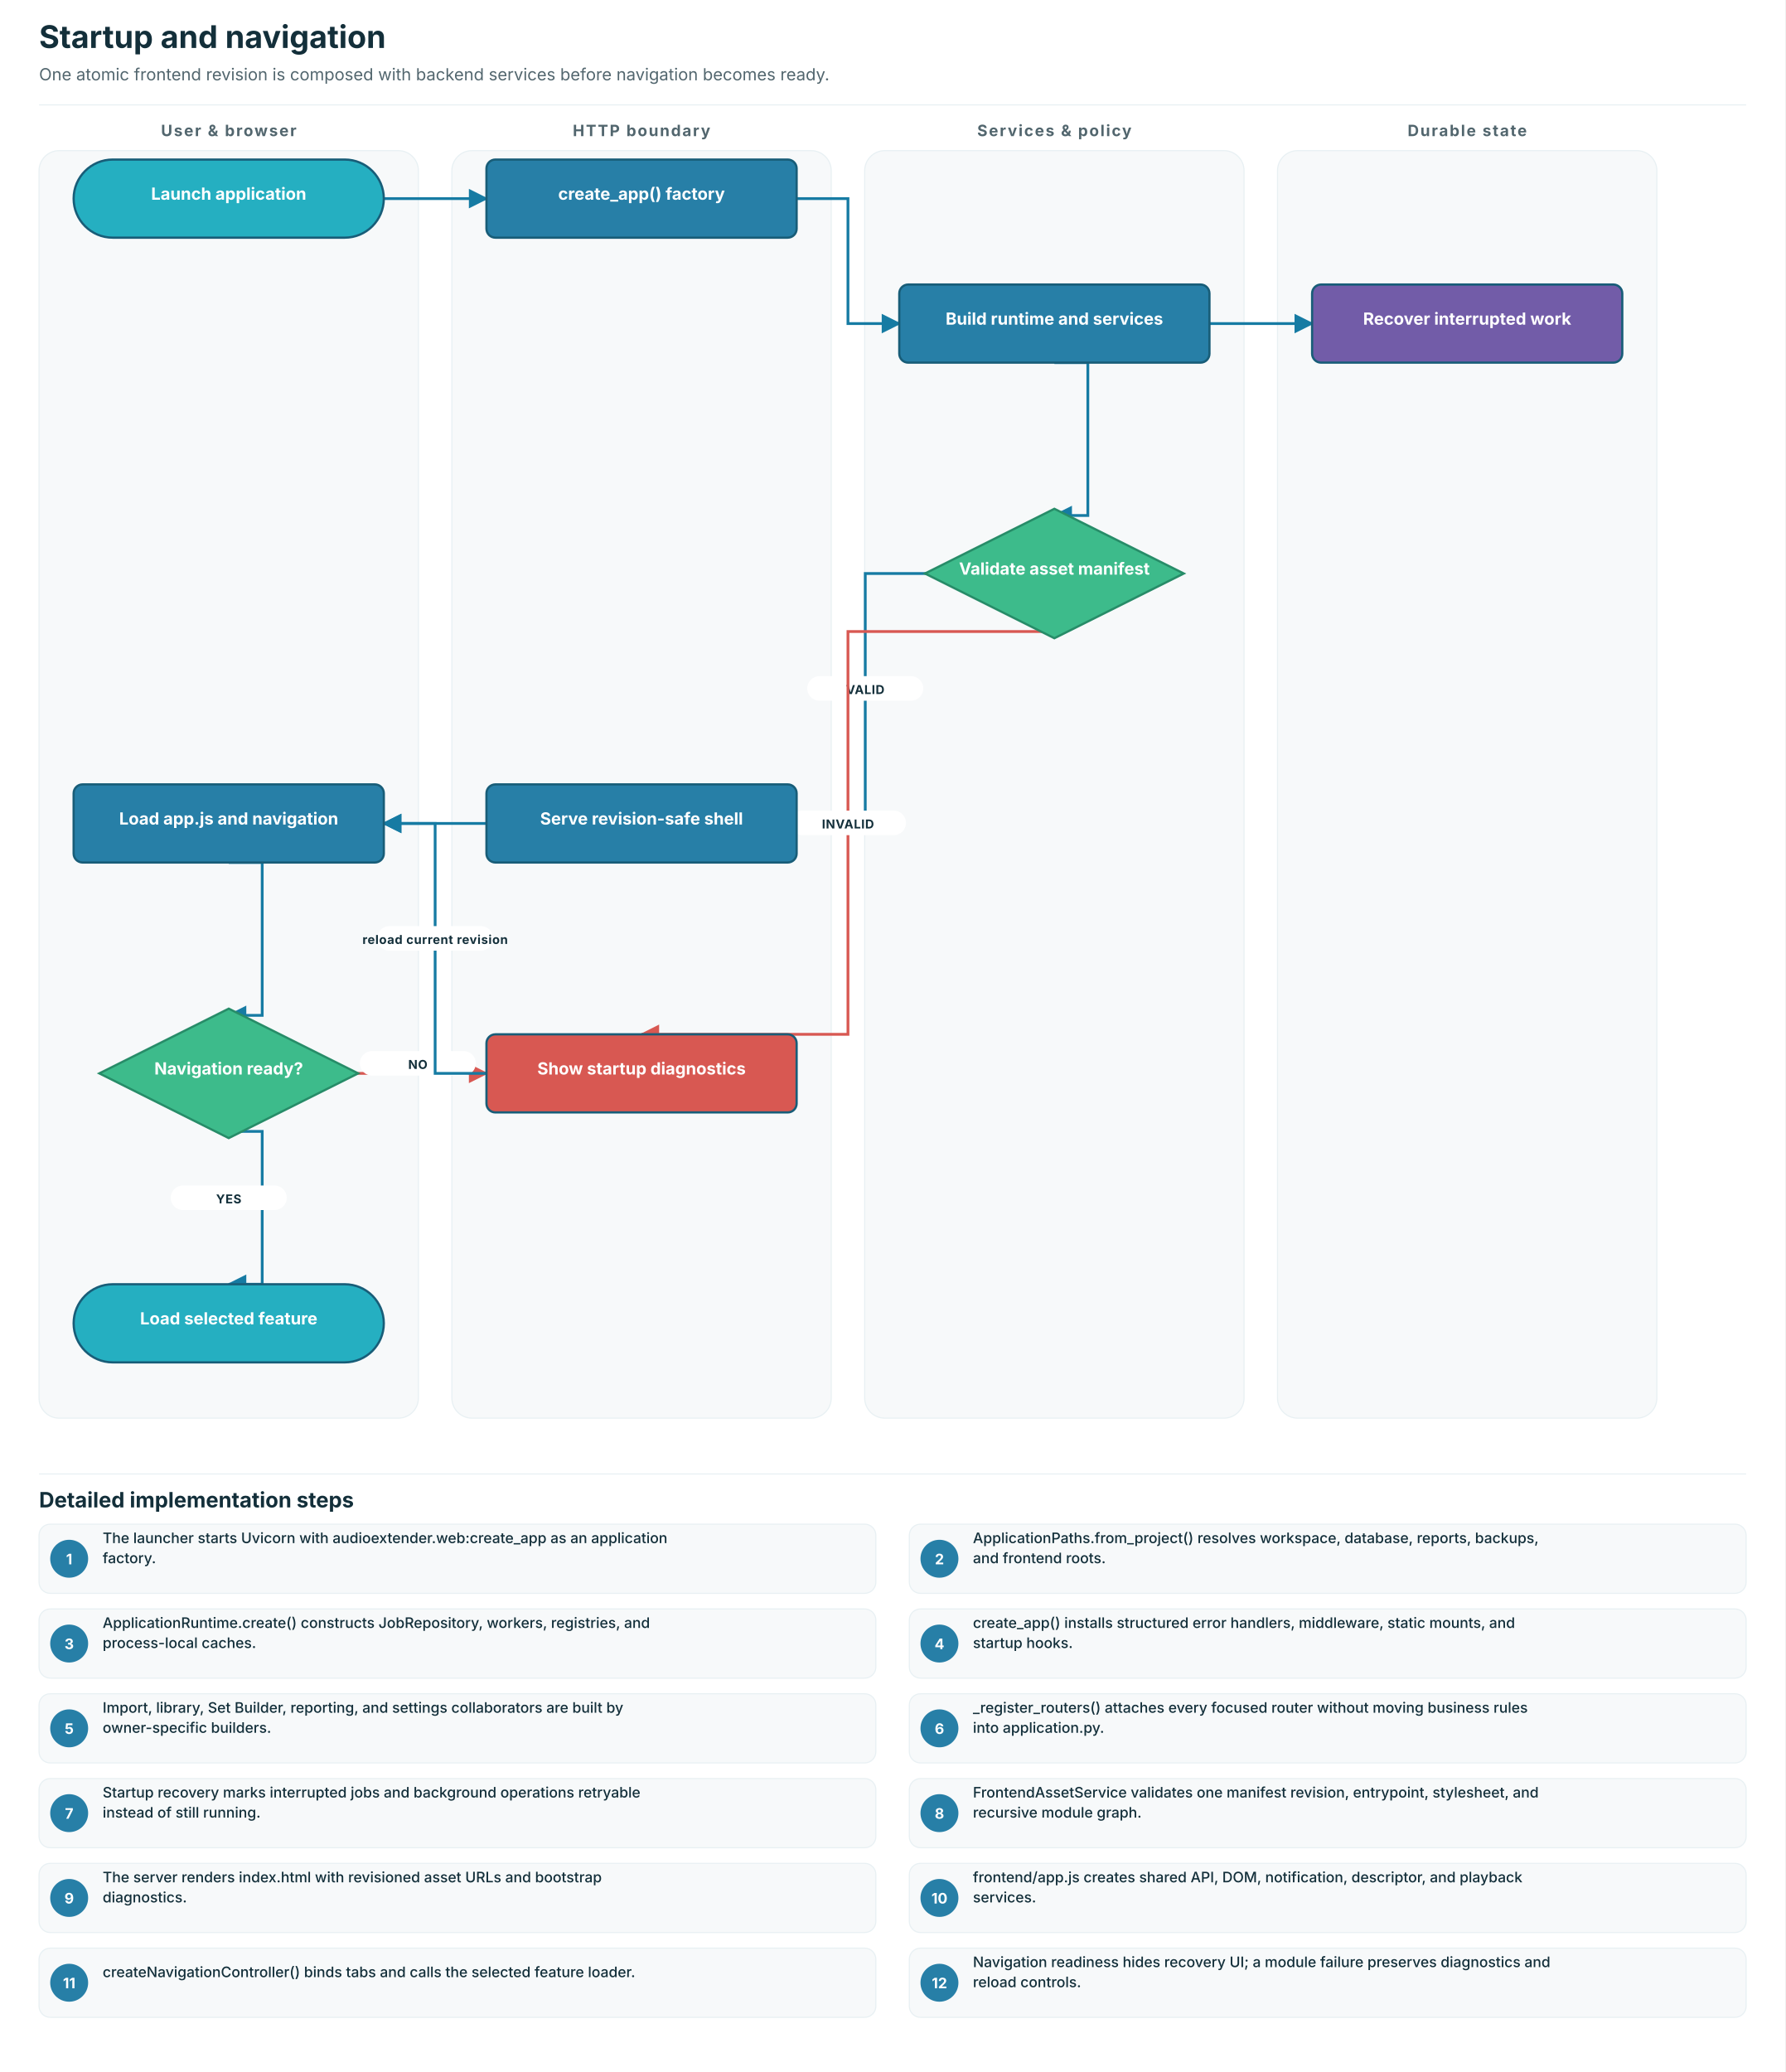
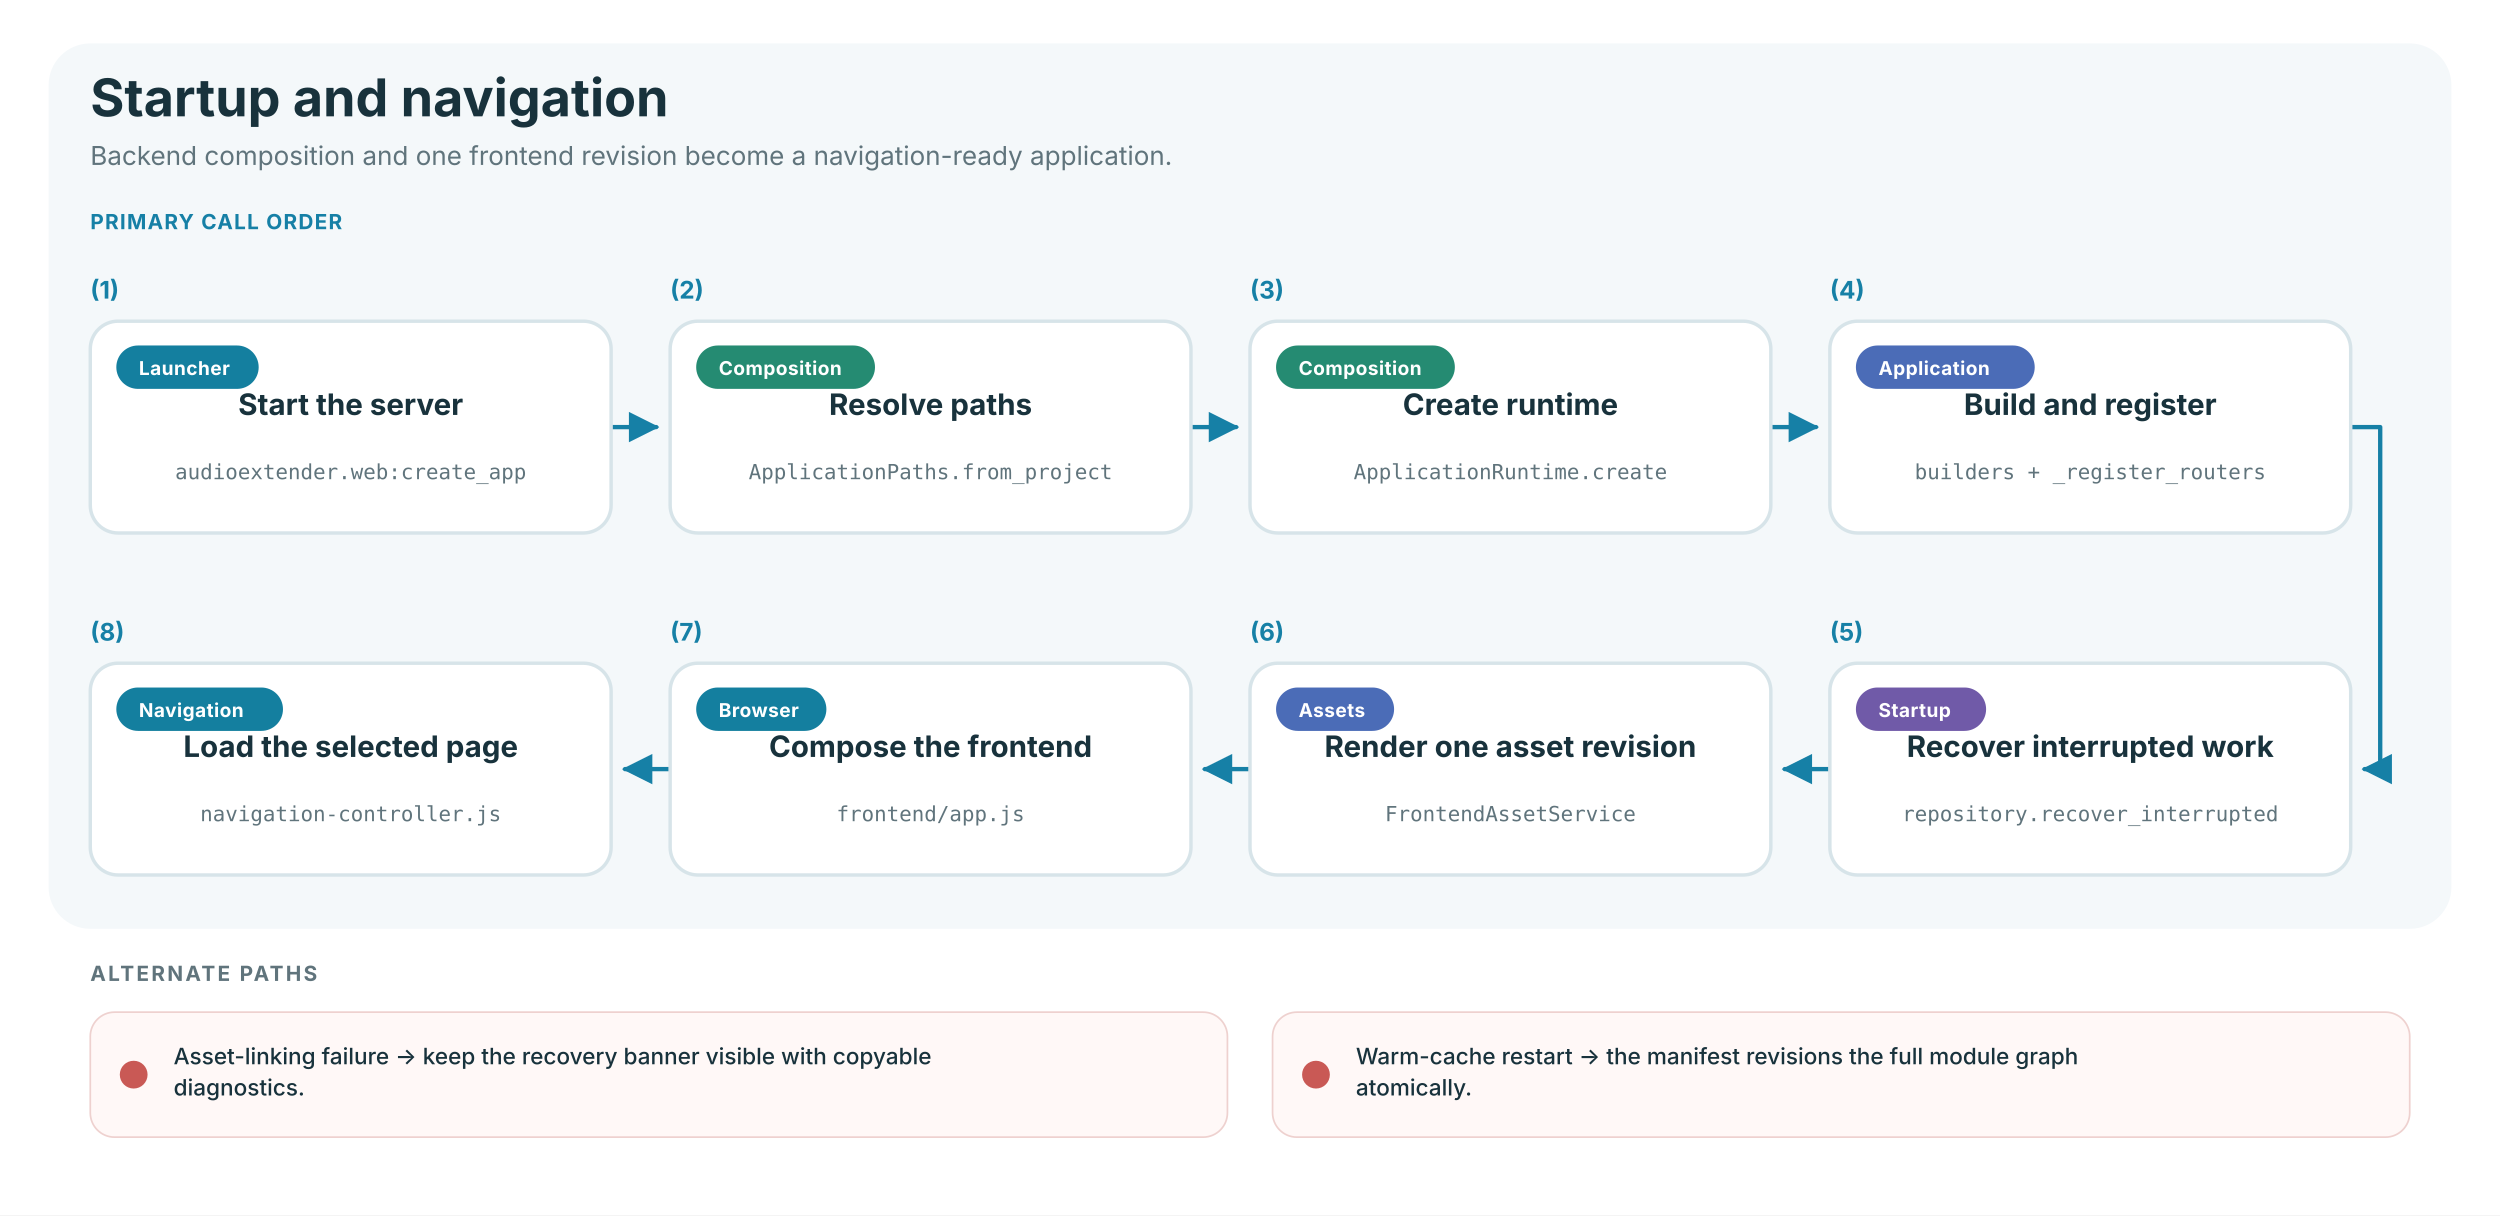
- <svg xmlns="http://www.w3.org/2000/svg" width="1600" height="1857" viewBox="0 0 1600 1857" role="img" aria-labelledby="title desc">
+ <svg xmlns="http://www.w3.org/2000/svg" width="1440" height="700" viewBox="0 0 1440 700" role="img" aria-labelledby="title desc">
  <defs>
    <marker id="arrow" viewBox="0 0 10 10" refX="9" refY="5" markerWidth="7" markerHeight="7" orient="auto-start-reverse">
-       <path d="M 0 0 L 10 5 L 0 10 z" fill="#167ba3" />
-     </marker>
-     <marker id="arrow-failure" viewBox="0 0 10 10" refX="9" refY="5" markerWidth="7" markerHeight="7" orient="auto-start-reverse">
-       <path d="M 0 0 L 10 5 L 0 10 z" fill="#d85852" />
+       <path d="M 0 0 L 10 5 L 0 10 z" fill="#1680a6" />
    </marker>
    <style>
-       .title { font: 700 28px system-ui, -apple-system, sans-serif; fill: #132f3a; }
-       .subtitle { font: 400 15px system-ui, -apple-system, sans-serif; fill: #52666e; }
-       .lane-label {
-         font: 700 14px system-ui, -apple-system, sans-serif;
+       .title { font: 750 30px system-ui, -apple-system, sans-serif; fill: #18323c; }
+       .subtitle { font: 400 15px system-ui, -apple-system, sans-serif; fill: #60747c; }
+       .order-note {
+         font: 650 12px system-ui, -apple-system, sans-serif;
+         fill: #1680a6;
+         letter-spacing: .7px;
+       }
+       .call-number { font: 700 14px system-ui, -apple-system, sans-serif; fill: #1680a6; }
+       .owner { font: 700 11px system-ui, -apple-system, sans-serif; fill: #ffffff; letter-spacing: .25px; }
+       .call-title { font: 720 17px system-ui, -apple-system, sans-serif; fill: #18323c; }
+       .symbol { font: 500 12px ui-monospace, SFMono-Regular, Menlo, monospace; fill: #60747c; }
+       .arrow {
+         fill: none;
+         stroke: #1680a6;
+         stroke-width: 2.5;
+         stroke-linecap: round;
+         stroke-linejoin: round;
+       }
+       .alternate-title {
+         font: 750 12px system-ui, -apple-system, sans-serif;
+         fill: #60747c;
        letter-spacing: 1.3px;
-         fill: #52666e;
-         text-transform: uppercase;
      }
-       .node-label { font: 700 15px system-ui, -apple-system, sans-serif; }
-       .edge-label {
-         font: 700 11px system-ui, -apple-system, sans-serif;
-         fill: #132f3a;
-         letter-spacing: .4px;
-       }
-       .details-title { font: 700 19px system-ui, -apple-system, sans-serif; fill: #132f3a; }
-       .step-number { font: 700 13px system-ui, -apple-system, sans-serif; fill: #ffffff; }
-       .step-text { font: 500 13px system-ui, -apple-system, sans-serif; fill: #132f3a; }
+       .alternate-text { font: 500 13px system-ui, -apple-system, sans-serif; fill: #18323c; }
    </style>
  </defs>
-   <rect width="1600" height="1857" fill="#ffffff" />
-   <text class="title" x="35" y="43">Startup and navigation</text>
-   <text class="subtitle" x="35" y="72">One atomic frontend revision is composed with backend services before navigation becomes ready.</text>
-   <line x1="35" y1="94" x2="1565" y2="94" stroke="#e8f0f3" />
-   <rect x="35.0" y="135" width="340" height="1136" rx="18" fill="#f7f9fa" stroke="#e8f0f3" />
-   <rect x="405.0" y="135" width="340" height="1136" rx="18" fill="#f7f9fa" stroke="#e8f0f3" />
-   <rect x="775.0" y="135" width="340" height="1136" rx="18" fill="#f7f9fa" stroke="#e8f0f3" />
-   <rect x="1145.0" y="135" width="340" height="1136" rx="18" fill="#f7f9fa" stroke="#e8f0f3" />
-   <text class="lane-label" x="205" y="122" text-anchor="middle">User &amp; browser</text>
-   <text class="lane-label" x="575" y="122" text-anchor="middle">HTTP boundary</text>
-   <text class="lane-label" x="945" y="122" text-anchor="middle">Services &amp; policy</text>
-   <text class="lane-label" x="1315" y="122" text-anchor="middle">Durable state</text>
-   <g>
-     <path d="M 344.0 178.0 H 390.0 V 178.0 H 436.0" fill="none" stroke="#167ba3" stroke-width="2.5" marker-end="url(#arrow)" />
-   </g>
-   <g>
-     <path d="M 714.0 178.0 H 760.0 V 290.0 H 806.0" fill="none" stroke="#167ba3" stroke-width="2.5" marker-end="url(#arrow)" />
-   </g>
-   <g>
-     <path d="M 1084.0 290.0 H 1130.0 V 290.0 H 1176.0" fill="none" stroke="#167ba3" stroke-width="2.5" marker-end="url(#arrow)" />
-   </g>
-   <g>
-     <path d="M 945.0 325.0 H 975.0 V 462.0 H 945.0" fill="none" stroke="#167ba3" stroke-width="2.5" marker-end="url(#arrow)" />
-   </g>
-   <g>
-     <path d="M 837.0 514.0 H 775.5 V 738.0 H 714.0" fill="none" stroke="#167ba3" stroke-width="2.5" marker-end="url(#arrow)" />
-     <rect x="723.5" y="606.0" width="104" height="22" rx="11" fill="#ffffff" />
-     <text class="edge-label" x="775.5" y="622.0" text-anchor="middle">VALID</text>
-   </g>
-   <g>
-     <path d="M 945.0 566.0 H 760.0 V 927.0 H 575.0" fill="none" stroke="#d85852" stroke-width="2.5" marker-end="url(#arrow-failure)" />
-     <rect x="708.0" y="726.5" width="104" height="22" rx="11" fill="#ffffff" />
-     <text class="edge-label" x="760.0" y="742.5" text-anchor="middle">INVALID</text>
-   </g>
-   <g>
-     <path d="M 436.0 738.0 H 390.0 V 738.0 H 344.0" fill="none" stroke="#167ba3" stroke-width="2.5" marker-end="url(#arrow)" />
-   </g>
-   <g>
-     <path d="M 205.0 773.0 H 235.0 V 910.0 H 205.0" fill="none" stroke="#167ba3" stroke-width="2.5" marker-end="url(#arrow)" />
-   </g>
-   <g>
-     <path d="M 205.0 1014.0 H 235.0 V 1151.0 H 205.0" fill="none" stroke="#167ba3" stroke-width="2.5" marker-end="url(#arrow)" />
-     <rect x="153.0" y="1062.5" width="104" height="22" rx="11" fill="#ffffff" />
-     <text class="edge-label" x="205.0" y="1078.5" text-anchor="middle">YES</text>
-   </g>
-   <g>
-     <path d="M 313.0 962.0 H 374.5 V 962.0 H 436.0" fill="none" stroke="#d85852" stroke-width="2.5" marker-end="url(#arrow-failure)" />
-     <rect x="322.5" y="942.0" width="104" height="22" rx="11" fill="#ffffff" />
-     <text class="edge-label" x="374.5" y="958.0" text-anchor="middle">NO</text>
-   </g>
-   <g>
-     <path d="M 436.0 962.0 H 390.0 V 738.0 H 344.0" fill="none" stroke="#167ba3" stroke-width="2.5" marker-end="url(#arrow)" />
-     <rect x="338.0" y="830.0" width="104" height="22" rx="11" fill="#ffffff" />
-     <text class="edge-label" x="390.0" y="846.0" text-anchor="middle">reload current revision</text>
-   </g>
-   <g id="launch">
-     <rect x="66.0" y="143.0" width="278" height="70" rx="35" fill="#25afc1" stroke="#185d78" stroke-width="2" />
-     <text class="node-label" fill="#ffffff" text-anchor="middle">
-       <tspan x="205.0" y="179.0">Launch application</tspan>
+   <rect width="1440" height="700" fill="#ffffff" />
+   <rect x="28" y="25" width="1384" height="510" rx="24" fill="#f4f8fa" />
+   <text class="title" x="52" y="67">Startup and navigation</text>
+   <text class="subtitle" x="52" y="95">Backend composition and one frontend revision become a navigation-ready application.</text>
+   <text class="order-note" x="52" y="132">PRIMARY CALL ORDER</text>
+   <path class="arrow" d="M 352 246.0 H 378" marker-end="url(#arrow)" />
+   <path class="arrow" d="M 686 246.0 H 712" marker-end="url(#arrow)" />
+   <path class="arrow" d="M 1020 246.0 H 1046" marker-end="url(#arrow)" />
+   <path class="arrow" d="M 1354 246.0 H 1371.0 V 443.0 H 1362" marker-end="url(#arrow)" />
+   <path class="arrow" d="M 1054 443.0 H 1028" marker-end="url(#arrow)" />
+   <path class="arrow" d="M 720 443.0 H 694" marker-end="url(#arrow)" />
+   <path class="arrow" d="M 386 443.0 H 360" marker-end="url(#arrow)" />
+   <g class="call" id="call-1">
+     <text class="call-number" x="52.0" y="172.0">(1)</text>
+     <rect x="52" y="185" width="300" height="122" rx="16" fill="#ffffff" stroke="#d7e4e9" stroke-width="2" />
+     <rect x="67" y="199" width="82" height="25" rx="12.5" fill="#147f9f" />
+     <text class="owner" x="80" y="216">Launcher</text>
+     <text class="call-title" text-anchor="middle">
+       <tspan x="202.0" y="239.0">Start the server</tspan>
+     </text>
+     <text class="symbol" text-anchor="middle">
+       <tspan x="202.0" y="276.0">audioextender.web:create_app</tspan>
    </text>
  </g>
-   <g id="factory">
-     <rect x="436.0" y="143.0" width="278" height="70" rx="8" fill="#277fa7" stroke="#185d78" stroke-width="2" />
-     <text class="node-label" fill="#ffffff" text-anchor="middle">
-       <tspan x="575.0" y="179.0">create_app() factory</tspan>
+   <g class="call" id="call-2">
+     <text class="call-number" x="386.0" y="172.0">(2)</text>
+     <rect x="386" y="185" width="300" height="122" rx="16" fill="#ffffff" stroke="#d7e4e9" stroke-width="2" />
+     <rect x="401" y="199" width="103" height="25" rx="12.5" fill="#258b72" />
+     <text class="owner" x="414" y="216">Composition</text>
+     <text class="call-title" text-anchor="middle">
+       <tspan x="536.0" y="239.0">Resolve paths</tspan>
+     </text>
+     <text class="symbol" text-anchor="middle">
+       <tspan x="536.0" y="276.0">ApplicationPaths.from_project</tspan>
    </text>
  </g>
-   <g id="runtime">
-     <rect x="806.0" y="255.0" width="278" height="70" rx="8" fill="#277fa7" stroke="#185d78" stroke-width="2" />
-     <text class="node-label" fill="#ffffff" text-anchor="middle">
-       <tspan x="945.0" y="291.0">Build runtime and services</tspan>
+   <g class="call" id="call-3">
+     <text class="call-number" x="720.0" y="172.0">(3)</text>
+     <rect x="720" y="185" width="300" height="122" rx="16" fill="#ffffff" stroke="#d7e4e9" stroke-width="2" />
+     <rect x="735" y="199" width="103" height="25" rx="12.5" fill="#258b72" />
+     <text class="owner" x="748" y="216">Composition</text>
+     <text class="call-title" text-anchor="middle">
+       <tspan x="870.0" y="239.0">Create runtime</tspan>
+     </text>
+     <text class="symbol" text-anchor="middle">
+       <tspan x="870.0" y="276.0">ApplicationRuntime.create</tspan>
    </text>
  </g>
-   <g id="recover">
-     <rect x="1176.0" y="255.0" width="278" height="70" rx="8" fill="#725ca8" stroke="#185d78" stroke-width="2" />
-     <text class="node-label" fill="#ffffff" text-anchor="middle">
-       <tspan x="1315.0" y="291.0">Recover interrupted work</tspan>
+   <g class="call" id="call-4">
+     <text class="call-number" x="1054.0" y="172.0">(4)</text>
+     <rect x="1054" y="185" width="300" height="122" rx="16" fill="#ffffff" stroke="#d7e4e9" stroke-width="2" />
+     <rect x="1069" y="199" width="103" height="25" rx="12.5" fill="#4b6cb7" />
+     <text class="owner" x="1082" y="216">Application</text>
+     <text class="call-title" text-anchor="middle">
+       <tspan x="1204.0" y="239.0">Build and register</tspan>
+     </text>
+     <text class="symbol" text-anchor="middle">
+       <tspan x="1204.0" y="276.0">builders + _register_routers</tspan>
    </text>
  </g>
-   <g id="manifest">
-     <polygon points="945,456 1061,514 945,572 829,514" fill="#3dbb8b" stroke="#278c68" stroke-width="2" />
-     <text class="node-label" fill="#ffffff" text-anchor="middle">
-       <tspan x="945.0" y="515.0">Validate asset manifest</tspan>
+   <g class="call" id="call-5">
+     <text class="call-number" x="1054.0" y="369.0">(5)</text>
+     <rect x="1054" y="382" width="300" height="122" rx="16" fill="#ffffff" stroke="#d7e4e9" stroke-width="2" />
+     <rect x="1069" y="396" width="75" height="25" rx="12.5" fill="#705aa8" />
+     <text class="owner" x="1082" y="413">Startup</text>
+     <text class="call-title" text-anchor="middle">
+       <tspan x="1204.0" y="436.0">Recover interrupted work</tspan>
+     </text>
+     <text class="symbol" text-anchor="middle">
+       <tspan x="1204.0" y="473.0">repository.recover_interrupted</tspan>
    </text>
  </g>
-   <g id="shell">
-     <rect x="436.0" y="703.0" width="278" height="70" rx="8" fill="#277fa7" stroke="#185d78" stroke-width="2" />
-     <text class="node-label" fill="#ffffff" text-anchor="middle">
-       <tspan x="575.0" y="739.0">Serve revision-safe shell</tspan>
+   <g class="call" id="call-6">
+     <text class="call-number" x="720.0" y="369.0">(6)</text>
+     <rect x="720" y="382" width="300" height="122" rx="16" fill="#ffffff" stroke="#d7e4e9" stroke-width="2" />
+     <rect x="735" y="396" width="68" height="25" rx="12.5" fill="#4b6cb7" />
+     <text class="owner" x="748" y="413">Assets</text>
+     <text class="call-title" text-anchor="middle">
+       <tspan x="870.0" y="436.0">Render one asset revision</tspan>
+     </text>
+     <text class="symbol" text-anchor="middle">
+       <tspan x="870.0" y="473.0">FrontendAssetService</tspan>
    </text>
  </g>
-   <g id="entry">
-     <rect x="66.0" y="703.0" width="278" height="70" rx="8" fill="#277fa7" stroke="#185d78" stroke-width="2" />
-     <text class="node-label" fill="#ffffff" text-anchor="middle">
-       <tspan x="205.0" y="739.0">Load app.js and navigation</tspan>
+   <g class="call" id="call-7">
+     <text class="call-number" x="386.0" y="369.0">(7)</text>
+     <rect x="386" y="382" width="300" height="122" rx="16" fill="#ffffff" stroke="#d7e4e9" stroke-width="2" />
+     <rect x="401" y="396" width="75" height="25" rx="12.5" fill="#147f9f" />
+     <text class="owner" x="414" y="413">Browser</text>
+     <text class="call-title" text-anchor="middle">
+       <tspan x="536.0" y="436.0">Compose the frontend</tspan>
+     </text>
+     <text class="symbol" text-anchor="middle">
+       <tspan x="536.0" y="473.0">frontend/app.js</tspan>
    </text>
  </g>
-   <g id="ready">
-     <polygon points="205,904 321,962 205,1020 89,962" fill="#3dbb8b" stroke="#278c68" stroke-width="2" />
-     <text class="node-label" fill="#ffffff" text-anchor="middle">
-       <tspan x="205.0" y="963.0">Navigation ready?</tspan>
+   <g class="call" id="call-8">
+     <text class="call-number" x="52.0" y="369.0">(8)</text>
+     <rect x="52" y="382" width="300" height="122" rx="16" fill="#ffffff" stroke="#d7e4e9" stroke-width="2" />
+     <rect x="67" y="396" width="96" height="25" rx="12.5" fill="#147f9f" />
+     <text class="owner" x="80" y="413">Navigation</text>
+     <text class="call-title" text-anchor="middle">
+       <tspan x="202.0" y="436.0">Load the selected page</tspan>
+     </text>
+     <text class="symbol" text-anchor="middle">
+       <tspan x="202.0" y="473.0">navigation-controller.js</tspan>
    </text>
  </g>
-   <g id="page">
-     <rect x="66.0" y="1151.0" width="278" height="70" rx="35" fill="#25afc1" stroke="#185d78" stroke-width="2" />
-     <text class="node-label" fill="#ffffff" text-anchor="middle">
-       <tspan x="205.0" y="1187.0">Load selected feature</tspan>
+   <text class="alternate-title" x="52" y="565">ALTERNATE PATHS</text>
+   <g class="alternate">
+     <rect x="52" y="583" width="655" height="72" rx="14" fill="#fff8f7" stroke="#eed1cf" />
+     <circle cx="77" cy="619" r="8" fill="#c95955" />
+     <text class="alternate-text">
+       <tspan x="100" y="613">Asset-linking failure → keep the recovery banner visible with copyable</tspan>
+       <tspan x="100" y="631">diagnostics.</tspan>
    </text>
  </g>
-   <g id="recovery">
-     <rect x="436.0" y="927.0" width="278" height="70" rx="8" fill="#d85852" stroke="#185d78" stroke-width="2" />
-     <text class="node-label" fill="#ffffff" text-anchor="middle">
-       <tspan x="575.0" y="963.0">Show startup diagnostics</tspan>
-     </text>
-   </g>
-   <line x1="35" y1="1321" x2="1565" y2="1321" stroke="#e8f0f3" />
-   <text class="details-title" x="35" y="1351">Detailed implementation steps</text>
-   <g class="step">
-     <rect x="35" y="1366" width="750" height="62" rx="10" fill="#f7f9fa" stroke="#e8f0f3" />
-     <circle cx="62" cy="1397" r="17" fill="#277fa7" />
-     <text class="step-number" x="62" y="1402" text-anchor="middle">1</text>
-     <text class="step-text">
-       <tspan x="92" y="1383">The launcher starts Uvicorn with audioextender.web:create_app as an application</tspan>
-       <tspan x="92" y="1401">factory.</tspan>
-     </text>
-   </g>
-   <g class="step">
-     <rect x="815" y="1366" width="750" height="62" rx="10" fill="#f7f9fa" stroke="#e8f0f3" />
-     <circle cx="842" cy="1397" r="17" fill="#277fa7" />
-     <text class="step-number" x="842" y="1402" text-anchor="middle">2</text>
-     <text class="step-text">
-       <tspan x="872" y="1383">ApplicationPaths.from_project() resolves workspace, database, reports, backups,</tspan>
-       <tspan x="872" y="1401">and frontend roots.</tspan>
-     </text>
-   </g>
-   <g class="step">
-     <rect x="35" y="1442" width="750" height="62" rx="10" fill="#f7f9fa" stroke="#e8f0f3" />
-     <circle cx="62" cy="1473" r="17" fill="#277fa7" />
-     <text class="step-number" x="62" y="1478" text-anchor="middle">3</text>
-     <text class="step-text">
-       <tspan x="92" y="1459">ApplicationRuntime.create() constructs JobRepository, workers, registries, and</tspan>
-       <tspan x="92" y="1477">process-local caches.</tspan>
-     </text>
-   </g>
-   <g class="step">
-     <rect x="815" y="1442" width="750" height="62" rx="10" fill="#f7f9fa" stroke="#e8f0f3" />
-     <circle cx="842" cy="1473" r="17" fill="#277fa7" />
-     <text class="step-number" x="842" y="1478" text-anchor="middle">4</text>
-     <text class="step-text">
-       <tspan x="872" y="1459">create_app() installs structured error handlers, middleware, static mounts, and</tspan>
-       <tspan x="872" y="1477">startup hooks.</tspan>
-     </text>
-   </g>
-   <g class="step">
-     <rect x="35" y="1518" width="750" height="62" rx="10" fill="#f7f9fa" stroke="#e8f0f3" />
-     <circle cx="62" cy="1549" r="17" fill="#277fa7" />
-     <text class="step-number" x="62" y="1554" text-anchor="middle">5</text>
-     <text class="step-text">
-       <tspan x="92" y="1535">Import, library, Set Builder, reporting, and settings collaborators are built by</tspan>
-       <tspan x="92" y="1553">owner-specific builders.</tspan>
-     </text>
-   </g>
-   <g class="step">
-     <rect x="815" y="1518" width="750" height="62" rx="10" fill="#f7f9fa" stroke="#e8f0f3" />
-     <circle cx="842" cy="1549" r="17" fill="#277fa7" />
-     <text class="step-number" x="842" y="1554" text-anchor="middle">6</text>
-     <text class="step-text">
-       <tspan x="872" y="1535">_register_routers() attaches every focused router without moving business rules</tspan>
-       <tspan x="872" y="1553">into application.py.</tspan>
-     </text>
-   </g>
-   <g class="step">
-     <rect x="35" y="1594" width="750" height="62" rx="10" fill="#f7f9fa" stroke="#e8f0f3" />
-     <circle cx="62" cy="1625" r="17" fill="#277fa7" />
-     <text class="step-number" x="62" y="1630" text-anchor="middle">7</text>
-     <text class="step-text">
-       <tspan x="92" y="1611">Startup recovery marks interrupted jobs and background operations retryable</tspan>
-       <tspan x="92" y="1629">instead of still running.</tspan>
-     </text>
-   </g>
-   <g class="step">
-     <rect x="815" y="1594" width="750" height="62" rx="10" fill="#f7f9fa" stroke="#e8f0f3" />
-     <circle cx="842" cy="1625" r="17" fill="#277fa7" />
-     <text class="step-number" x="842" y="1630" text-anchor="middle">8</text>
-     <text class="step-text">
-       <tspan x="872" y="1611">FrontendAssetService validates one manifest revision, entrypoint, stylesheet, and</tspan>
-       <tspan x="872" y="1629">recursive module graph.</tspan>
-     </text>
-   </g>
-   <g class="step">
-     <rect x="35" y="1670" width="750" height="62" rx="10" fill="#f7f9fa" stroke="#e8f0f3" />
-     <circle cx="62" cy="1701" r="17" fill="#277fa7" />
-     <text class="step-number" x="62" y="1706" text-anchor="middle">9</text>
-     <text class="step-text">
-       <tspan x="92" y="1687">The server renders index.html with revisioned asset URLs and bootstrap</tspan>
-       <tspan x="92" y="1705">diagnostics.</tspan>
-     </text>
-   </g>
-   <g class="step">
-     <rect x="815" y="1670" width="750" height="62" rx="10" fill="#f7f9fa" stroke="#e8f0f3" />
-     <circle cx="842" cy="1701" r="17" fill="#277fa7" />
-     <text class="step-number" x="842" y="1706" text-anchor="middle">10</text>
-     <text class="step-text">
-       <tspan x="872" y="1687">frontend/app.js creates shared API, DOM, notification, descriptor, and playback</tspan>
-       <tspan x="872" y="1705">services.</tspan>
-     </text>
-   </g>
-   <g class="step">
-     <rect x="35" y="1746" width="750" height="62" rx="10" fill="#f7f9fa" stroke="#e8f0f3" />
-     <circle cx="62" cy="1777" r="17" fill="#277fa7" />
-     <text class="step-number" x="62" y="1782" text-anchor="middle">11</text>
-     <text class="step-text">
-       <tspan x="92" y="1772">createNavigationController() binds tabs and calls the selected feature loader.</tspan>
-     </text>
-   </g>
-   <g class="step">
-     <rect x="815" y="1746" width="750" height="62" rx="10" fill="#f7f9fa" stroke="#e8f0f3" />
-     <circle cx="842" cy="1777" r="17" fill="#277fa7" />
-     <text class="step-number" x="842" y="1782" text-anchor="middle">12</text>
-     <text class="step-text">
-       <tspan x="872" y="1763">Navigation readiness hides recovery UI; a module failure preserves diagnostics and</tspan>
-       <tspan x="872" y="1781">reload controls.</tspan>
+   <g class="alternate">
+     <rect x="733" y="583" width="655" height="72" rx="14" fill="#fff8f7" stroke="#eed1cf" />
+     <circle cx="758" cy="619" r="8" fill="#c95955" />
+     <text class="alternate-text">
+       <tspan x="781" y="613">Warm-cache restart → the manifest revisions the full module graph</tspan>
+       <tspan x="781" y="631">atomically.</tspan>
    </text>
  </g>
</svg>
